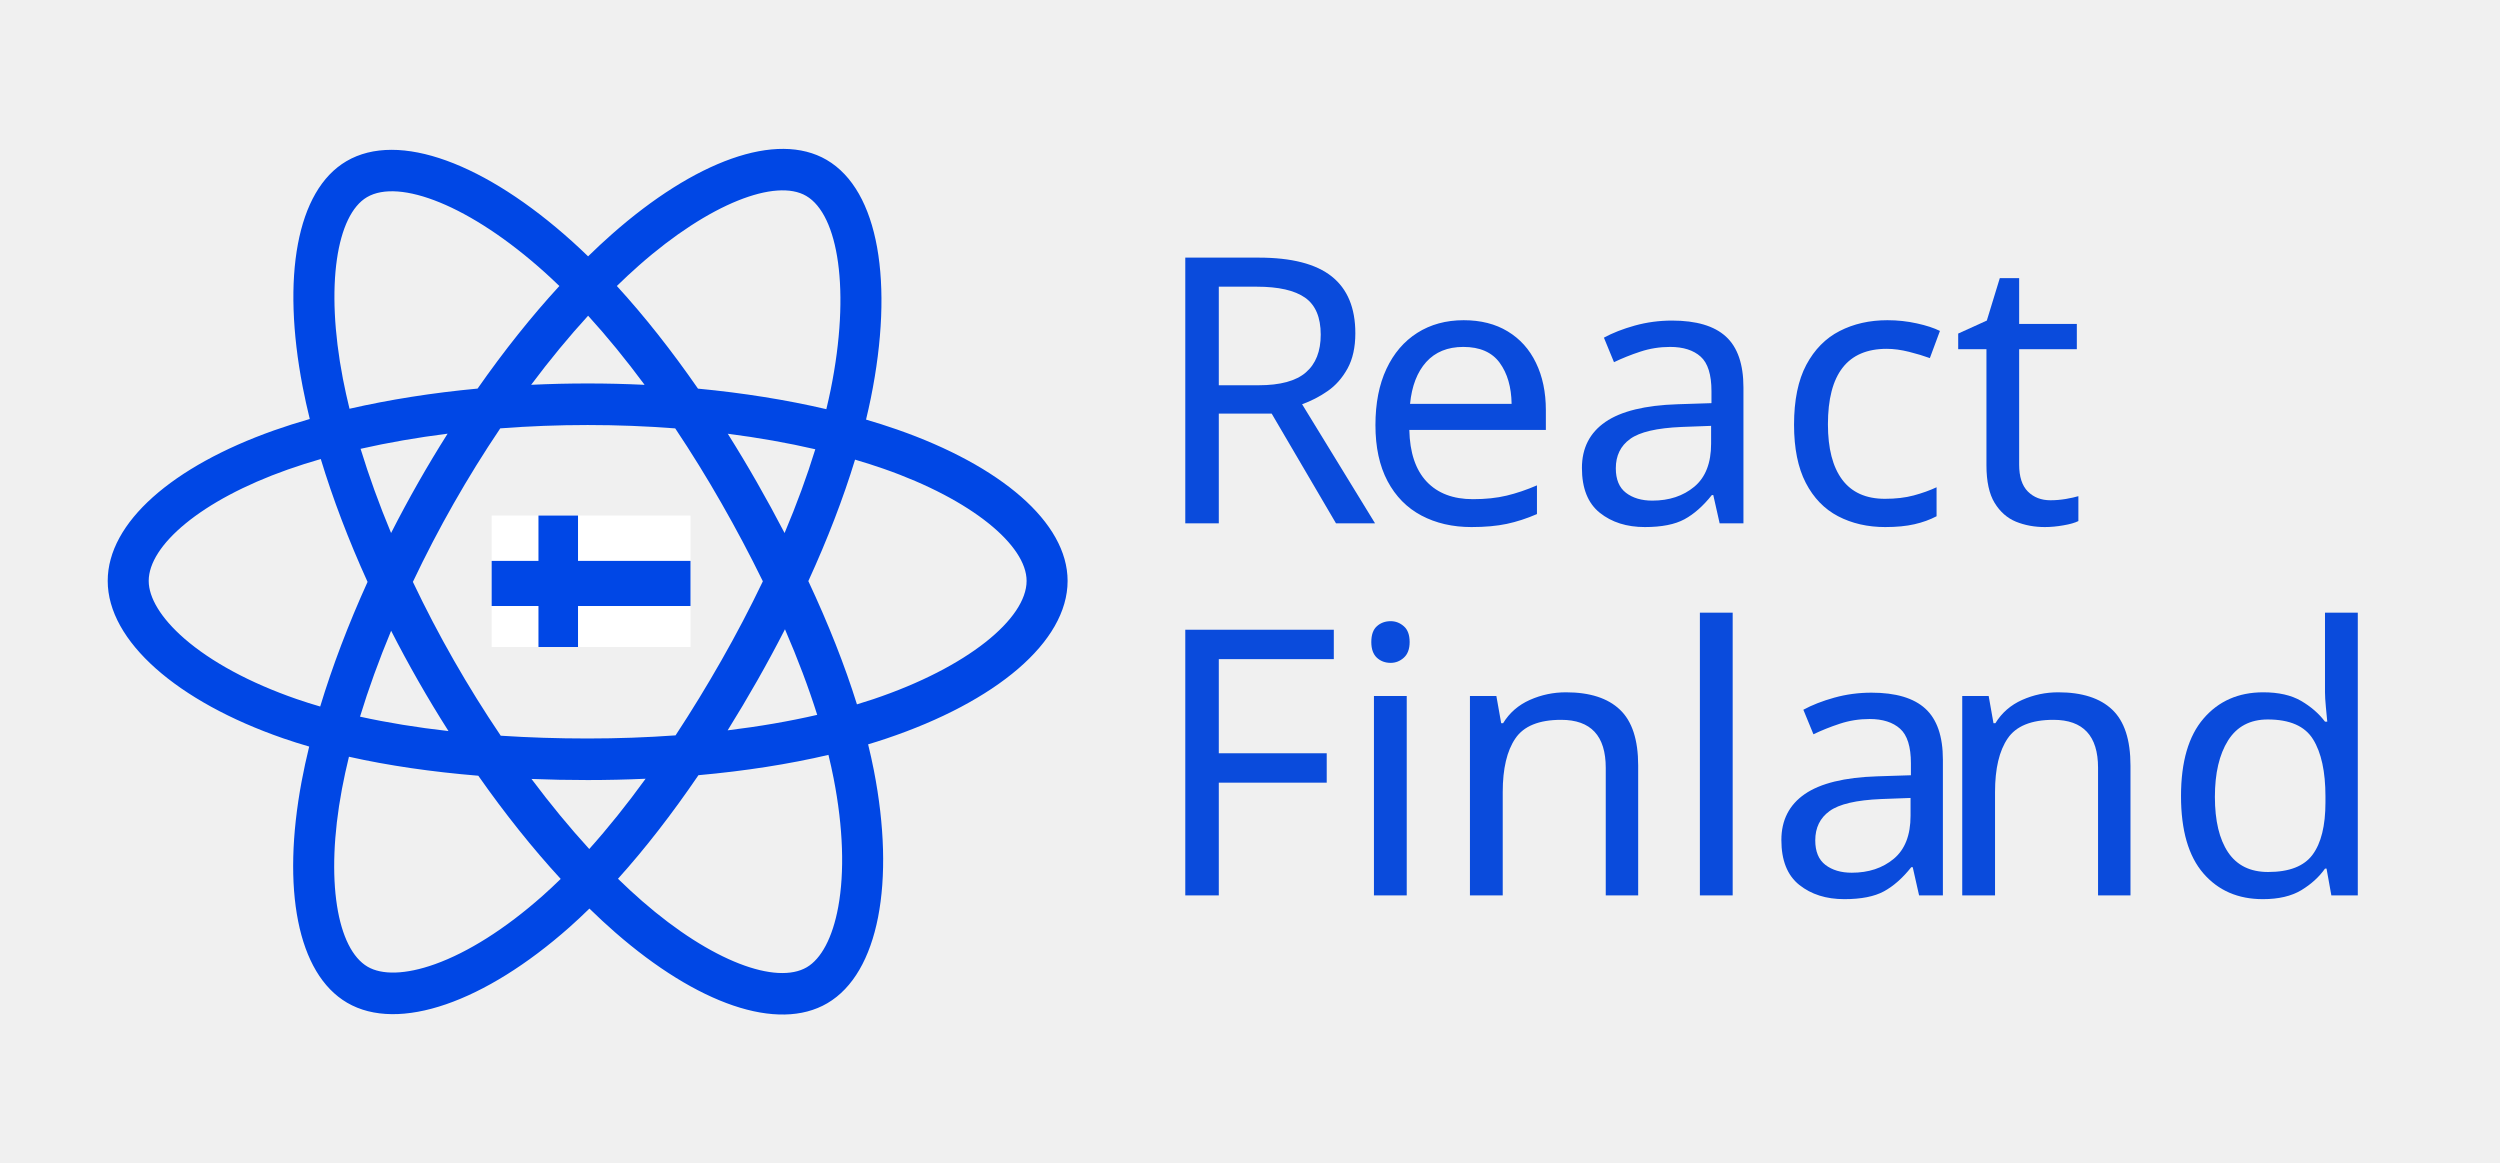
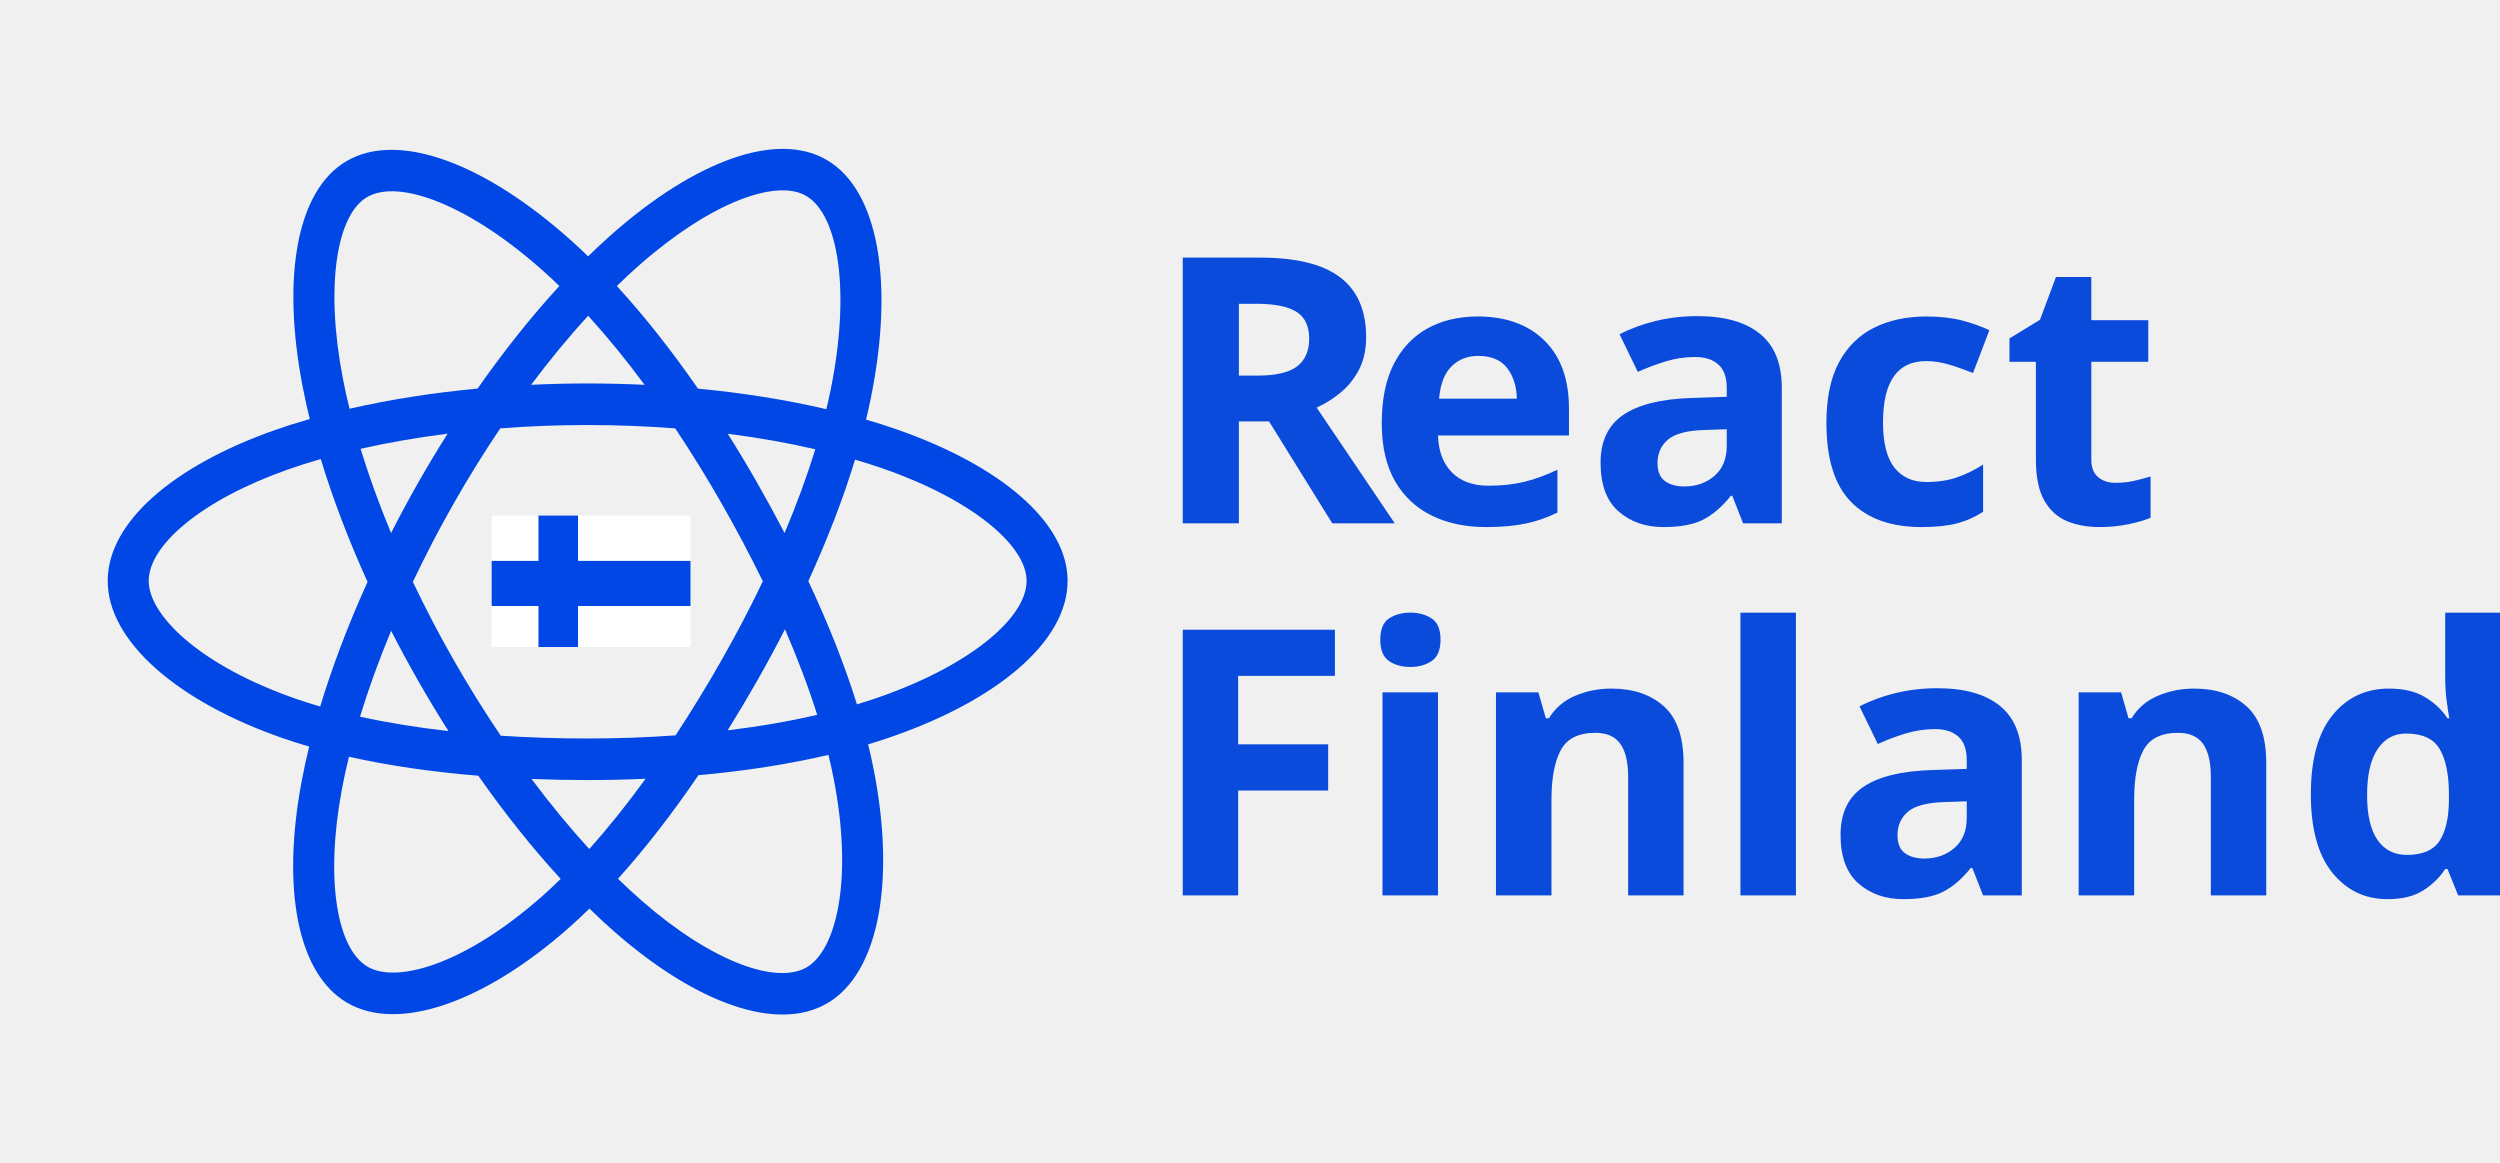
<svg xmlns="http://www.w3.org/2000/svg" width="100%" height="100%" viewBox="0 0 430 200" version="1.1" xml:space="preserve" style="fill-rule:evenodd;clip-rule:evenodd;stroke-linejoin:round;stroke-miterlimit:1.414;">
  <g transform="matrix(1,0,0,1,-106.323,32.5453)">
    <g>
      <g>
-         <text x="303.989px" y="57.471px" style="font-family:'Finlandica-Regular', 'Finlandica';font-size:64px;fill:rgb(10,75,220);">R<tspan x="339.381px 370.165px 400.949px " y="57.471px 57.471px 57.471px ">eac</tspan>t</text>
-         <text x="303.989px" y="121.471px" style="font-family:'Finlandica-Regular', 'Finlandica';font-size:64px;fill:rgb(10,75,220);">Finla<tspan x="438.389px " y="121.471px ">n</tspan>d</text>
+         <text x="303.989px" y="57.471px" style="font-family:'Finlandica-Bold', 'Finlandica';font-weight:700;font-size:64px;fill:rgb(10,75,220);">R<tspan x="341.109px 374.005px 405.685px " y="57.471px 57.471px 57.471px ">eac</tspan>t</text>
+         <text x="303.989px" y="121.471px" style="font-family:'Finlandica-Bold', 'Finlandica';font-weight:700;font-size:64px;fill:rgb(10,75,220);">Finland</text>
      </g>
    </g>
  </g>
  <g id="logo-color" transform="matrix(1.1793,0,0,1.18994,1223.77,519.434)">
    <g id="path0_fill" transform="matrix(1,0,0,1,-1022,-415)">
      <path d="M110.602,39.129C112.116,39.566 113.618,40.042 115.109,40.555C130.229,45.784 140,53.975 140,62.444C140,71.276 129.558,79.912 113.508,85.253C112.66,85.536 111.791,85.807 110.905,86.07C111.221,87.347 111.503,88.601 111.744,89.829C114.913,105.906 112.473,119.121 104.963,123.487C97.693,127.715 85.941,123.562 74.043,113.277C72.75,112.156 71.488,111 70.258,109.808C69.283,110.756 68.308,111.66 67.337,112.513C55.053,123.299 42.438,127.774 34.922,123.421C27.645,119.204 25.358,106.904 28.286,91.412C28.606,89.728 28.973,88.054 29.386,86.391C28.114,86.027 26.852,85.63 25.6,85.202C10.161,79.902 0,71.16 0,62.444C0,54.005 9.466,45.869 24.288,40.678C25.945,40.098 27.677,39.553 29.47,39.042C29.085,37.498 28.74,35.945 28.435,34.384C25.363,18.618 27.525,6.019 34.821,1.776C42.43,-2.649 55.103,2.103 67.745,13.379C68.532,14.082 69.305,14.8 70.065,15.532C71.2,14.431 72.362,13.36 73.551,12.318C85.614,1.773 97.559,-2.639 104.862,1.592C112.479,6.004 114.71,19.406 111.298,36.041C111.085,37.074 110.853,38.104 110.602,39.129ZM109.276,80.29C110.076,80.051 110.862,79.806 111.627,79.551L111.628,79.551C125.485,74.938 134.02,67.88 134.02,62.444C134.02,57.34 126.117,50.716 113.162,46.236C111.822,45.773 110.432,45.334 109,44.917C107.278,50.515 104.979,56.43 102.186,62.474C105.112,68.663 107.504,74.655 109.276,80.29ZM106.55,109.557C107.478,104.533 107.278,98.105 105.877,90.996C105.659,89.887 105.405,88.752 105.12,87.594C99.321,88.941 92.927,89.927 86.158,90.53C82.311,96.125 78.368,101.164 74.423,105.499C75.602,106.638 76.777,107.714 77.944,108.723C88.119,117.519 97.554,120.853 101.966,118.288C104.04,117.082 105.716,114.072 106.55,109.557ZM37.91,118.216C39.985,119.417 43.418,119.374 47.729,117.845L47.73,117.845C52.526,116.142 57.969,112.759 63.401,107.989C64.311,107.189 65.2,106.366 66.069,105.522C61.981,101.115 57.924,96.082 54.051,90.607C47.267,90.054 40.919,89.137 35.185,87.863C34.801,89.41 34.46,90.967 34.162,92.532C31.659,105.78 33.494,115.658 37.91,118.216ZM11.206,70.804C15.07,74.127 20.708,77.173 27.535,79.517C28.678,79.908 29.83,80.27 30.991,80.604C32.759,74.813 35.09,68.732 37.899,62.59C35.126,56.538 32.828,50.553 31.076,44.829C29.455,45.289 27.848,45.797 26.257,46.352C13.581,50.791 5.98,57.323 5.98,62.444C5.98,64.85 7.734,67.816 11.206,70.804ZM37.817,6.976C33.42,9.532 31.673,19.722 34.304,33.23L34.304,33.229C34.589,34.681 34.91,36.126 35.266,37.562C41.061,36.243 47.364,35.259 53.948,34.646C57.788,29.202 61.807,24.207 65.874,19.82C65.172,19.146 64.471,18.494 63.774,17.872C52.858,8.136 42.501,4.252 37.817,6.976ZM90.437,41.176C91.906,43.489 93.325,45.834 94.694,48.209C96.085,50.621 97.427,53.061 98.721,55.527C100.492,51.363 101.996,47.301 103.202,43.417C99.183,42.495 94.904,41.742 90.437,41.176ZM78.306,34.104C75.588,30.467 72.825,27.115 70.067,24.113C67.265,27.15 64.479,30.497 61.759,34.1C67.272,33.841 72.793,33.842 78.306,34.104ZM41.33,55.523C42.591,53.068 43.909,50.643 45.282,48.25C46.657,45.855 48.088,43.492 49.574,41.164C45.136,41.722 40.876,42.455 36.882,43.353C38.099,47.293 39.589,51.373 41.33,55.523ZM36.799,82.068C40.792,82.941 45.117,83.638 49.702,84.152C48.18,81.78 46.714,79.372 45.306,76.929C43.927,74.535 42.603,72.109 41.337,69.652C39.558,73.891 38.035,78.058 36.799,82.068ZM61.809,91.072C64.571,94.728 67.398,98.126 70.232,101.199C72.972,98.168 75.725,94.765 78.451,91.043C75.675,91.167 72.854,91.232 70,91.232C67.222,91.232 64.489,91.178 61.809,91.072ZM103.48,81.808C102.227,77.866 100.649,73.721 98.778,69.436C97.48,71.95 96.126,74.435 94.718,76.888C93.333,79.302 91.9,81.687 90.42,84.044C95.038,83.488 99.42,82.738 103.48,81.808ZM82.821,84.772C85.176,81.218 87.416,77.587 89.537,73.887L89.537,73.887C91.677,70.165 93.683,66.368 95.553,62.503C93.664,58.677 91.651,54.913 89.518,51.219C87.397,47.534 85.147,43.925 82.772,40.4C78.61,40.081 74.335,39.914 70.001,39.914C65.685,39.914 61.416,40.08 57.253,40.396C54.854,43.927 52.59,47.548 50.464,51.252L50.464,51.251C48.339,54.953 46.352,58.735 44.51,62.588C46.357,66.44 48.349,70.22 50.482,73.92C52.625,77.639 54.908,81.276 57.324,84.822C61.406,85.088 65.644,85.224 70,85.224C74.374,85.224 78.667,85.07 82.821,84.772ZM105.441,34.829C108.386,20.465 106.563,9.513 101.875,6.797C97.473,4.247 87.813,7.815 77.477,16.851C76.38,17.812 75.306,18.802 74.258,19.817C78.259,24.148 82.245,29.151 86.092,34.654C92.696,35.276 99.003,36.278 104.811,37.624C105.038,36.696 105.247,35.764 105.441,34.829Z" style="fill:rgb(0,71,229);" />
    </g>
    <g id="Flag">
      <g id="path1_fill" transform="matrix(1,0,0,1,-966,-362)">
        <rect x="0" y="0" width="29" height="19" style="fill:white;fill-rule:nonzero;" />
      </g>
      <g id="Group">
        <g id="path2_fill" transform="matrix(1,0,0,1,-959.174,-362)">
          <rect x="0" y="0" width="5.769" height="19" style="fill:rgb(0,71,230);fill-rule:nonzero;" />
        </g>
        <g id="path3_fill" transform="matrix(1,0,0,1,-966,-355.448)">
          <rect x="0" y="0" width="29" height="6.522" style="fill:rgb(0,71,230);fill-rule:nonzero;" />
        </g>
      </g>
    </g>
  </g>
</svg>
